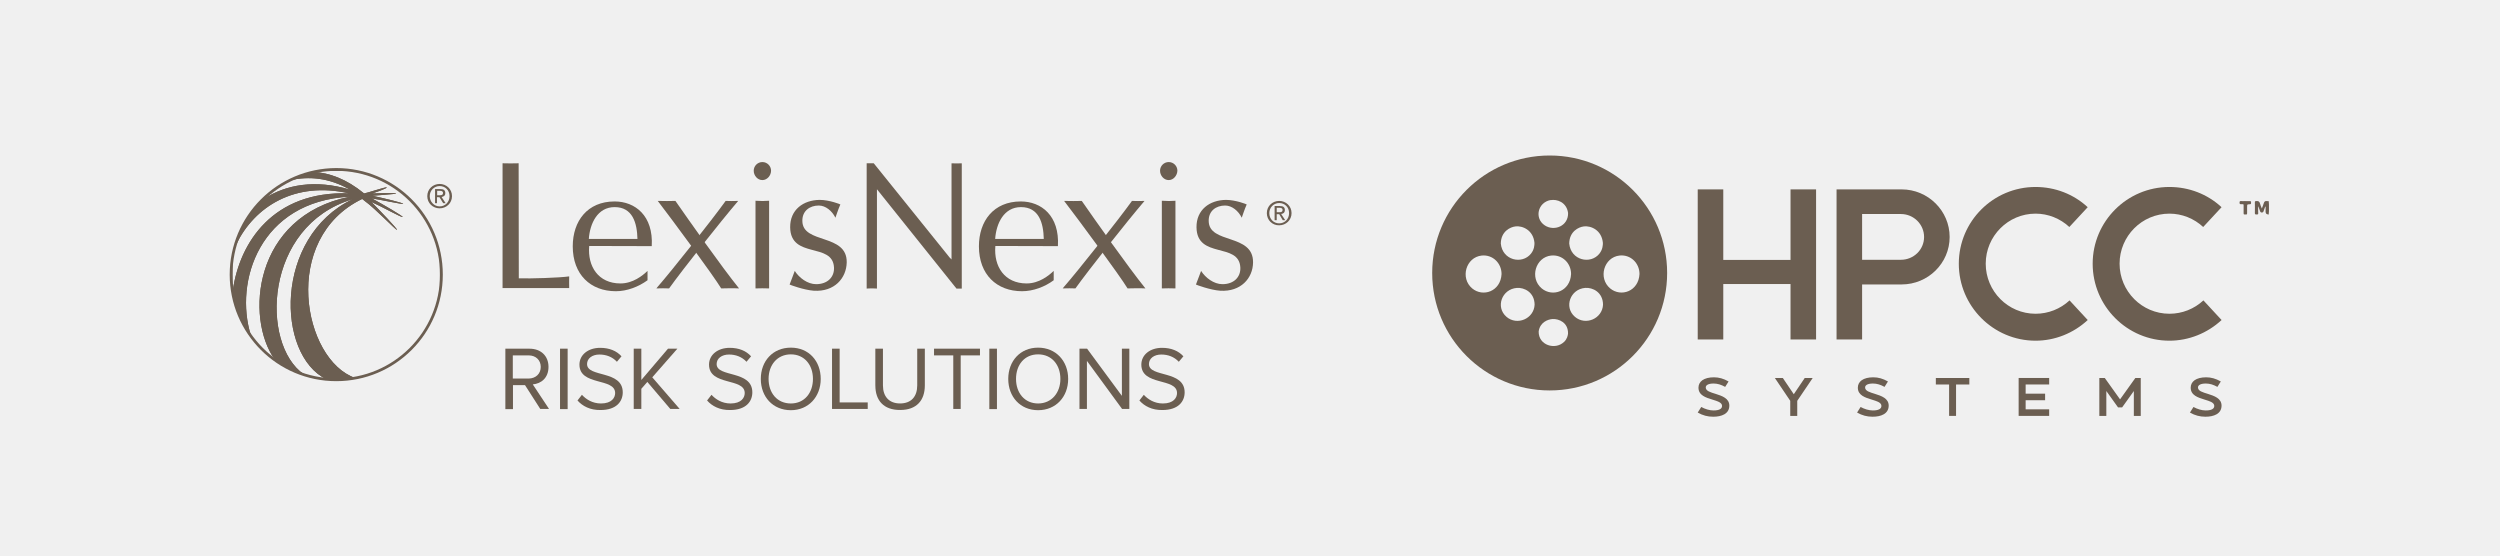
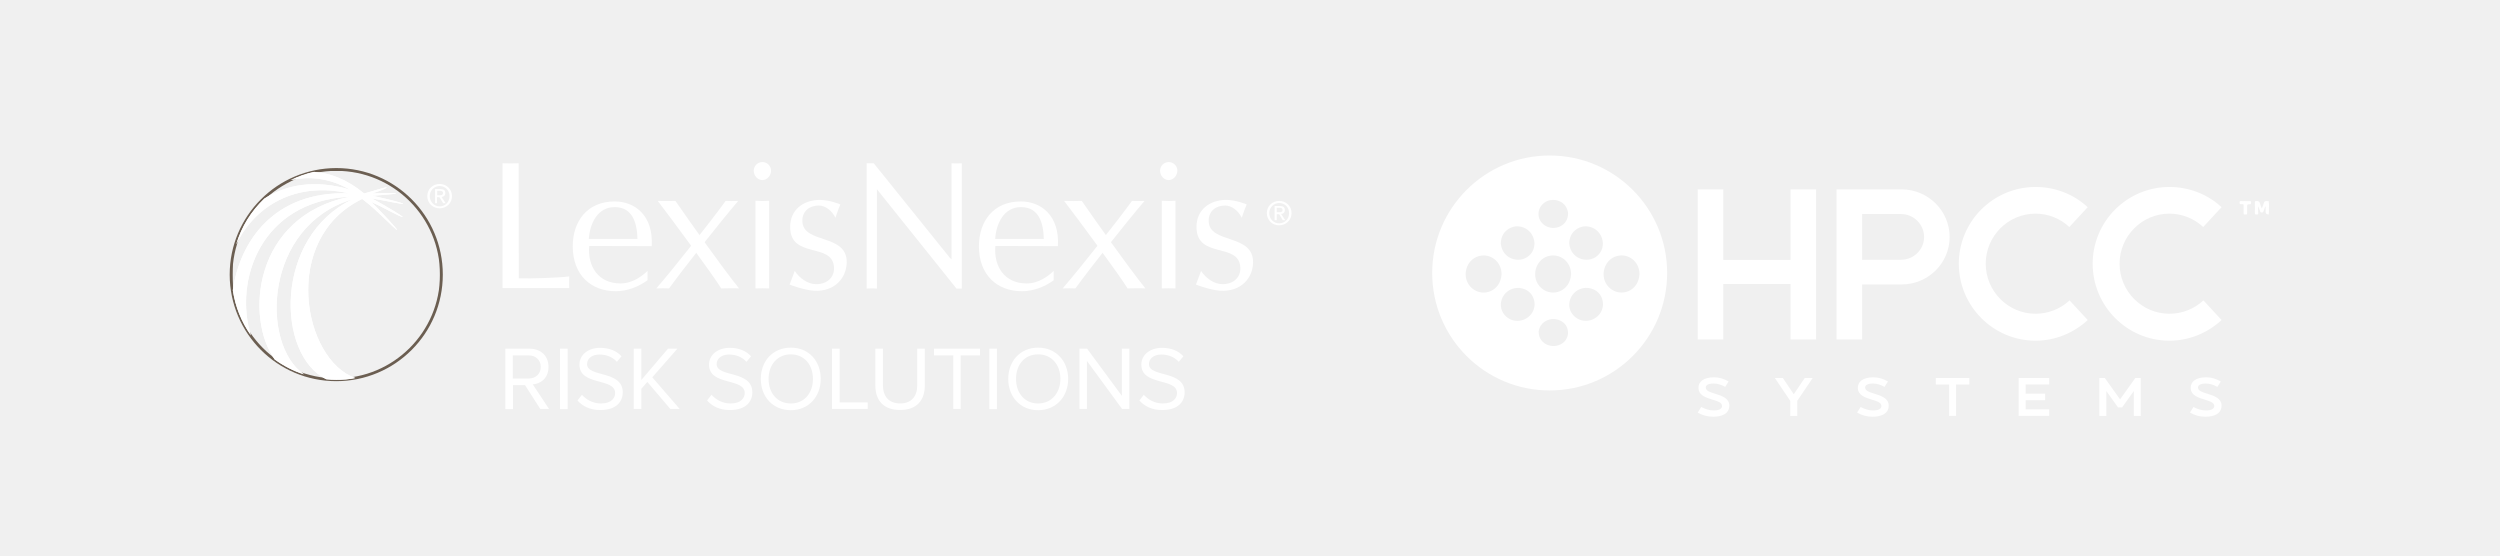
<svg xmlns="http://www.w3.org/2000/svg" id="Layer_1" data-name="Layer 1" viewBox="0 0 900 200">
  <defs>
    <style>
      .cls-1 {
        clip-path: url(#clippath-1);
      }

      .cls-1, .cls-2, .cls-3 {
        fill: none;
      }

      .cls-4, .cls-5 {
-         fill: #6b5e51;
+         fill: #FFFFFF;
      }

      .cls-2 {
        stroke: #6b5e51;
        stroke-miterlimit: 10;
      }

      .cls-5 {
        fill-rule: evenodd;
      }

      .cls-3 {
        clip-path: url(#clippath);
      }
    </style>
    <clipPath id="clippath">
      <path class="cls-2" d="m83.19,98.86c0,20.87,16.93,37.86,37.86,37.86s37.86-16.93,37.86-37.86-16.93-37.86-37.86-37.86c-20.93.06-37.86,16.99-37.86,37.86" />
    </clipPath>
    <clipPath id="clippath-1">
      <path class="cls-4" d="m104.76,64.82c6.3-1.34,13.49-.95,21.19,3.44-12.47-3.75-23.03-1.78-30.8,3.25-4.71,4.52-8.21,10.05-10.12,16.48,6.62-13.68,21.19-22.78,40.53-18.39-27.23-.89-39.26,17.63-41.74,34.87.89,5.98,3.12,11.45,6.49,16.23-6.04-19.34,3.18-48.23,35.57-49.89-34.81,7.06-37.67,43.78-26.98,58.6,3.18,2.29,6.81,4.2,10.5,5.34-15.72-10.82-14.38-53.45,17.43-62.99-28.25,13.62-27.42,55.99-9.35,64.77,1.21.13,2.35.19,3.56.19,2.35,0,4.64-.13,6.87-.64-18.83-6.49-27.04-50.2,2.48-64.46l.95.76c3.88,2.8,11.2,10.56,11.58,10.37.32-.19-6.49-7.32-9.23-10.05,3.63,1.59,10.94,5.73,11.26,5.41.25-.25-7.25-4.64-11.07-6.68,3.95.64,11.26,2.23,11.26,1.97.06-.38-6.68-1.97-11.07-2.93.19-.06,8.59-.57,8.53-.83.06-.32-6.04-.13-8.53,0,.95-.32,5.22-1.78,5.15-2.16,0-.38-7.19,2.04-8.14,2.16-6.43-5.28-12.54-7.38-18.01-7.76-2.93.64-5.79,1.65-8.34,2.93" />
    </clipPath>
  </defs>
  <g>
    <g>
      <path class="cls-4" d="m153.82,70.61c0-2.55,2.04-4.39,4.45-4.39s4.45,1.85,4.45,4.39-2.04,4.39-4.45,4.39c-2.42,0-4.45-1.85-4.45-4.39m4.45,3.69c1.97,0,3.56-1.53,3.56-3.69s-1.59-3.63-3.56-3.63-3.56,1.59-3.56,3.63,1.59,3.69,3.56,3.69m-.89-1.15h-.76v-5.09h1.91c1.21,0,1.78.45,1.78,1.46,0,.89-.57,1.27-1.34,1.4l1.46,2.23h-.89l-1.34-2.16h-.89v2.16h.06Zm.89-2.86c.64,0,1.21-.06,1.21-.83,0-.64-.57-.76-1.08-.76h-1.02v1.59h.89Z" />
      <path class="cls-4" d="m194.54,147.29l-5.54-8.65h-4.33v8.65h-2.74v-21.76h8.72c4.01,0,6.81,2.55,6.81,6.55s-2.67,6.04-5.66,6.3l5.85,8.84h-3.12v.06Zm.13-15.21c0-2.42-1.78-4.14-4.33-4.14h-5.73v8.34h5.73c2.61-.06,4.33-1.78,4.33-4.2" />
      <rect class="cls-4" x="201.61" y="125.52" width="2.74" height="21.76" />
      <path class="cls-4" d="m207.9,144.17l1.59-2.04c1.46,1.59,3.75,3.12,6.87,3.12,3.88,0,5.09-2.1,5.09-3.75,0-5.6-12.85-2.48-12.85-10.24,0-3.56,3.18-6.04,7.44-6.04,3.31,0,5.92,1.08,7.7,3.05l-1.65,1.97c-1.65-1.78-3.88-2.61-6.3-2.61-2.61,0-4.45,1.4-4.45,3.44,0,4.9,12.85,2.1,12.85,10.18,0,3.18-2.16,6.36-8.02,6.36-3.69.06-6.49-1.4-8.27-3.44" />
      <polygon class="cls-4" points="241.31 147.22 233.04 137.49 230.88 139.97 230.88 147.22 228.14 147.22 228.14 125.52 230.88 125.52 230.88 136.79 240.48 125.52 243.86 125.52 234.82 135.83 244.68 147.22 241.31 147.22" />
      <path class="cls-4" d="m254.55,144.17l1.59-2.04c1.46,1.59,3.75,3.12,6.87,3.12,3.88,0,5.09-2.1,5.09-3.75,0-5.6-12.85-2.48-12.85-10.24,0-3.56,3.18-6.04,7.44-6.04,3.31,0,5.92,1.08,7.7,3.05l-1.65,1.97c-1.65-1.78-3.88-2.61-6.3-2.61-2.61,0-4.45,1.4-4.45,3.44,0,4.9,12.85,2.1,12.85,10.18,0,3.18-2.16,6.36-8.02,6.36-3.69.06-6.49-1.4-8.27-3.44" />
      <path class="cls-4" d="m273.89,136.41c0-6.43,4.33-11.26,10.82-11.26s10.75,4.84,10.75,11.26-4.39,11.26-10.75,11.26c-6.49,0-10.82-4.84-10.82-11.26m18.77,0c0-5.09-3.12-8.84-7.95-8.84s-8.02,3.75-8.02,8.84,3.12,8.84,8.02,8.84,7.95-3.82,7.95-8.84" />
      <polygon class="cls-4" points="299.53 147.22 299.53 125.52 302.27 125.52 302.27 144.87 312.38 144.87 312.38 147.22 299.53 147.22" />
      <path class="cls-4" d="m315.12,138.82v-13.3h2.74v13.23c0,3.95,2.16,6.49,6.17,6.49s6.17-2.48,6.17-6.49v-13.23h2.74v13.23c0,5.41-2.99,8.84-8.84,8.84-5.98.06-8.97-3.44-8.97-8.78" />
      <polygon class="cls-4" points="343.18 147.22 343.18 127.94 336.25 127.94 336.25 125.52 352.79 125.52 352.79 127.94 345.85 127.94 345.85 147.22 343.18 147.22" />
      <rect class="cls-4" x="356.16" y="125.52" width="2.74" height="21.76" />
      <path class="cls-4" d="m362.97,136.41c0-6.43,4.33-11.26,10.75-11.26s10.82,4.84,10.82,11.26-4.39,11.26-10.82,11.26c-6.43,0-10.75-4.84-10.75-11.26m18.77,0c0-5.09-3.12-8.84-8.02-8.84s-7.95,3.75-7.95,8.84,3.12,8.84,7.95,8.84,8.02-3.82,8.02-8.84" />
      <polygon class="cls-4" points="403.95 147.22 391.29 129.92 391.29 147.22 388.61 147.22 388.61 125.52 391.35 125.52 403.88 142.51 403.88 125.52 406.56 125.52 406.56 147.22 403.95 147.22" />
      <path class="cls-4" d="m410.18,144.17l1.59-2.04c1.46,1.59,3.75,3.12,6.87,3.12,3.88,0,5.09-2.1,5.09-3.75,0-5.6-12.85-2.48-12.85-10.24,0-3.56,3.18-6.04,7.44-6.04,3.31,0,5.92,1.08,7.7,3.05l-1.65,1.97c-1.65-1.78-3.88-2.61-6.3-2.61-2.61,0-4.45,1.4-4.45,3.44,0,4.9,12.85,2.1,12.85,10.18,0,3.18-2.16,6.36-8.02,6.36-3.69.06-6.49-1.4-8.27-3.44" />
      <path class="cls-4" d="m407.51,72.33c.64.06,3.63.06,4.52,0-6.62,7.76-20.04,24.75-24.88,31.5-.51-.06-3.75-.06-4.58,0l.57-.7c4.64-5.28,19.34-23.8,24.37-30.8" />
      <path class="cls-4" d="m261.23,72.33c.64.06,3.63.06,4.52,0-6.62,7.76-20.04,24.75-24.88,31.5-.51-.06-3.75-.06-4.58,0l.57-.7c4.64-5.28,19.34-23.8,24.37-30.8" />
      <path class="cls-4" d="m383.08,72.33c1.15.06,5.6.06,6.36,0,4.64,6.68,16.54,23.61,22.91,31.5-1.65-.13-6.11,0-6.43,0-2.8-4.64-17.88-25.07-22.84-31.5" />
      <path class="cls-4" d="m423.16,103.83c-.83-.06-4.26-.06-4.9,0v-31.56c2.1.13,3.12.13,4.9,0v31.56Zm-2.42-39c-1.78,0-3.12-1.65-3.12-3.37s1.4-3.12,3.12-3.12,3.12,1.4,3.12,3.12c-.06,1.72-1.4,3.37-3.12,3.37" />
      <path class="cls-4" d="m432.39,97.53c1.59,2.48,4.58,4.77,7.7,4.77,4.14,0,6.62-2.61,6.43-6.04-.51-9.16-15.65-2.93-15.78-14.44-.06-6.3,4.71-9.8,10.63-9.86,3.44,0,7.51,1.59,7.44,1.65-.76,1.65-1.78,4.84-1.78,4.77-1.21-2.48-3.56-4.39-5.98-4.39-3.31,0-5.98,1.97-5.92,5.54.06,8.46,16.1,4.39,15.97,14.95-.06,5.66-4.39,10.63-11.84,10.18-3.56-.25-8.72-2.16-8.72-2.23.7-1.72,1.85-4.96,1.85-4.9" />
      <path class="cls-4" d="m358.26,86.01c.38-5.54,3.12-11.45,9.29-11.45,6.49,0,8.08,5.73,8.21,11.45h-17.5Zm22.59,2.61c.64-11.01-6.04-16.1-13.36-16.1-9.8,0-15.08,7.06-15.08,16.16,0,10.18,6.43,16.16,15.53,16.16,4.01,0,8.21-1.59,11.39-3.95v-3.37c-1.78,1.72-5.28,4.52-9.74,4.52-7.95,0-11.9-6.11-11.26-13.49l22.52.06Z" />
      <path class="cls-4" d="m236.79,72.33c1.15.06,5.6.06,6.36,0,4.64,6.68,16.54,23.61,22.91,31.5-1.65-.13-6.11,0-6.43,0-2.8-4.64-17.88-25.07-22.84-31.5" />
      <path class="cls-4" d="m276.88,103.83c-.76-.06-4.2-.06-4.9,0v-31.56c2.1.13,3.12.13,4.9,0v31.56Zm-2.42-39c-1.78,0-3.12-1.65-3.12-3.37s1.4-3.12,3.12-3.12,3.12,1.4,3.12,3.12-1.4,3.37-3.12,3.37" />
      <path class="cls-4" d="m286.11,97.53c1.59,2.48,4.58,4.77,7.7,4.77,4.14,0,6.62-2.61,6.43-6.04-.51-9.16-15.65-2.93-15.78-14.44-.06-6.3,4.71-9.8,10.63-9.86,3.44,0,7.51,1.59,7.44,1.65-.76,1.65-1.78,4.84-1.78,4.77-1.21-2.48-3.56-4.39-5.98-4.39-3.31,0-5.98,1.97-5.92,5.54.06,8.46,16.16,4.39,15.97,14.95-.13,5.66-4.39,10.63-11.84,10.18-3.56-.25-8.72-2.16-8.72-2.23.7-1.72,1.85-4.96,1.85-4.9" />
      <path class="cls-4" d="m211.98,86.01c.38-5.54,3.12-11.45,9.29-11.45,6.49,0,8.08,5.73,8.21,11.45h-17.5Zm22.65,2.61c.64-11.01-6.04-16.1-13.36-16.1-9.8,0-15.08,7.06-15.08,16.16,0,10.18,6.43,16.16,15.53,16.16,4.01,0,8.14-1.59,11.39-3.95v-3.37c-1.78,1.72-5.28,4.52-9.74,4.52-7.95,0-11.9-6.11-11.26-13.49l22.52.06Z" />
      <path class="cls-4" d="m186.78,100.2c4.33.13,14.51-.19,18.13-.7-.06.89,0,3.44,0,4.2h-23.99v-44.92c.95.06,4.77.06,5.79,0l.06,41.42Z" />
      <path class="cls-4" d="m346.3,103.89h-1.97c-.7-.89-28.63-35.76-28.63-35.76v35.76c-.64-.06-1.27-.06-1.85-.06-.64,0-1.27,0-1.85.06v-45.11h2.55l27.36,33.98.64.64v-34.61c.83.06,2.99.06,3.69,0v45.11h.06Z" />
      <path class="cls-4" d="m456.06,76.72c0-2.55,2.04-4.39,4.45-4.39s4.45,1.85,4.45,4.39-2.04,4.39-4.45,4.39c-2.42.06-4.45-1.85-4.45-4.39m4.45,3.69c1.97,0,3.56-1.53,3.56-3.69s-1.59-3.63-3.56-3.63-3.56,1.59-3.56,3.63c0,2.16,1.59,3.69,3.56,3.69m-.89-1.15h-.76v-5.09h1.91c1.21,0,1.78.45,1.78,1.46,0,.89-.57,1.34-1.34,1.4l1.46,2.23h-.89l-1.27-2.16h-.89v2.16Zm.89-2.86c.64,0,1.21-.06,1.21-.83,0-.64-.57-.76-1.08-.76h-1.02v1.59h.89Z" />
    </g>
    <g>
      <g class="cls-3">
        <rect class="cls-2" x="83.19" y="61.07" width="75.66" height="75.66" />
      </g>
      <path class="cls-2" d="m83.19,98.86c0,20.87,16.93,37.86,37.86,37.86s37.86-16.93,37.86-37.86-16.93-37.86-37.86-37.86c-20.93.06-37.86,16.99-37.86,37.86" />
    </g>
    <g>
      <path class="cls-4" d="m104.76,64.82c6.3-1.34,13.49-.95,21.19,3.44-12.47-3.75-23.03-1.78-30.8,3.25-4.71,4.52-8.21,10.05-10.12,16.48,6.62-13.68,21.19-22.78,40.53-18.39-27.23-.89-39.26,17.63-41.74,34.87.89,5.98,3.12,11.45,6.49,16.23-6.04-19.34,3.18-48.23,35.57-49.89-34.81,7.06-37.67,43.78-26.98,58.6,3.18,2.29,6.81,4.2,10.5,5.34-15.72-10.82-14.38-53.45,17.43-62.99-28.25,13.62-27.42,55.99-9.35,64.77,1.21.13,2.35.19,3.56.19,2.35,0,4.64-.13,6.87-.64-18.83-6.49-27.04-50.2,2.48-64.46l.95.76c3.88,2.8,11.2,10.56,11.58,10.37.32-.19-6.49-7.32-9.23-10.05,3.63,1.59,10.94,5.73,11.26,5.41.25-.25-7.25-4.64-11.07-6.68,3.95.64,11.26,2.23,11.26,1.97.06-.38-6.68-1.97-11.07-2.93.19-.06,8.59-.57,8.53-.83.06-.32-6.04-.13-8.53,0,.95-.32,5.22-1.78,5.15-2.16,0-.38-7.19,2.04-8.14,2.16-6.43-5.28-12.54-7.38-18.01-7.76-2.93.64-5.79,1.65-8.34,2.93" />
      <g class="cls-1">
        <rect class="cls-4" x="83.83" y="61.9" width="61.4" height="74.83" />
      </g>
    </g>
  </g>
  <g>
    <g>
      <g>
        <polygon class="cls-4" points="644.59 68.18 644.59 93.57 620.38 93.57 620.38 68.18 611.18 68.18 611.18 122.21 620.38 122.21 620.38 102.25 644.59 102.25 644.59 122.21 653.79 122.21 653.79 68.18 644.59 68.18" />
        <path class="cls-4" d="m684.59,68.18h-23.43v54.03h9.2v-19.81h14.23c9.53,0,17.28-7.66,17.28-17.08s-7.75-17.14-17.28-17.14Zm-14.23,8.87h13.97c4.6,0,8.34,3.71,8.34,8.27s-3.74,8.2-8.34,8.2h-13.97v-16.47Z" />
        <path class="cls-4" d="m751.57,115.22c-5.11,4.73-11.79,7.43-18.77,7.43-15.24,0-27.63-12.46-27.63-27.71s12.39-27.63,27.63-27.63c6.98,0,13.67,2.55,18.77,7.28l-6.61,7.13c-3.3-3.08-7.66-4.81-12.16-4.81-9.91,0-17.94,8.11-17.94,18.02s8.03,18.02,17.94,18.02c4.58,0,8.93-1.73,12.24-4.81l6.53,7.06Z" />
        <path class="cls-4" d="m799.76,115.22c-5.11,4.73-11.79,7.43-18.77,7.43-15.24,0-27.63-12.46-27.63-27.71s12.39-27.63,27.63-27.63c6.98,0,13.67,2.55,18.77,7.28l-6.61,7.13c-3.3-3.08-7.66-4.81-12.16-4.81-9.91,0-17.94,8.11-17.94,18.02s8.03,18.02,17.94,18.02c4.58,0,8.93-1.73,12.24-4.81l6.53,7.06Z" />
      </g>
      <g>
        <path class="cls-4" d="m622.56,146c0,3.03-2.85,4.02-5.8,4.02-2.01,0-3.79-.47-5.58-1.5l1.27-2.01c1.39.76,2.95,1.25,4.41,1.25,1.87,0,3.08-.49,3.08-1.62,0-1.25-1.66-1.72-3.47-2.28-2.36-.72-5.02-1.54-5.02-4.29,0-1.09.47-2.01,1.37-2.67.98-.7,2.42-1.07,4.2-1.07s3.47.47,5.27,1.5l-1.23,1.95c-1.41-.78-2.71-1.21-4.16-1.21-1.91,0-2.83.59-2.83,1.41,0,1.29,1.7,1.74,3.57,2.32,2.3.72,4.92,1.62,4.92,4.22Z" />
        <path class="cls-4" d="m652.57,136.08l-5.56,8.22v5.43h-2.52v-5.43l-5.54-8.22h2.87l3.94,5.84,3.94-5.84h2.87Z" />
        <path class="cls-4" d="m679.93,146c0,3.03-2.85,4.02-5.8,4.02-2.01,0-3.79-.47-5.58-1.5l1.27-2.01c1.39.76,2.95,1.25,4.41,1.25,1.87,0,3.08-.49,3.08-1.62,0-1.25-1.66-1.72-3.47-2.28-2.36-.72-5.02-1.54-5.02-4.29,0-1.09.47-2.01,1.37-2.67.98-.7,2.42-1.07,4.2-1.07s3.47.47,5.27,1.5l-1.23,1.95c-1.41-.78-2.71-1.21-4.16-1.21-1.91,0-2.83.59-2.83,1.41,0,1.29,1.7,1.74,3.57,2.32,2.3.72,4.92,1.62,4.92,4.22Z" />
        <path class="cls-4" d="m708.96,136.08v2.34h-4.78v11.3h-2.5v-11.3h-4.78v-2.34h12.06Z" />
        <path class="cls-4" d="m729.23,138.42v3.3h7.01v2.36h-7.01v3.28h8.47v2.36h-10.99v-13.65h10.99v2.34h-8.47Z" />
        <path class="cls-4" d="m770.68,149.73h-2.5v-8.96l-4.22,5.9h-1.46l-4.22-5.9v8.96h-2.52v-13.65h1.97l5.49,7.69,5.5-7.69h1.95v13.65Z" />
        <path class="cls-4" d="m799.76,146c0,3.03-2.85,4.02-5.8,4.02-2.01,0-3.79-.47-5.58-1.5l1.27-2.01c1.39.76,2.95,1.25,4.41,1.25,1.87,0,3.08-.49,3.08-1.62,0-1.25-1.66-1.72-3.47-2.28-2.36-.72-5.02-1.54-5.02-4.29,0-1.09.47-2.01,1.37-2.67.98-.7,2.42-1.07,4.2-1.07s3.47.47,5.27,1.5l-1.23,1.95c-1.41-.78-2.71-1.21-4.16-1.21-1.91,0-2.83.59-2.83,1.41,0,1.29,1.7,1.74,3.57,2.32,2.3.72,4.92,1.62,4.92,4.22Z" />
      </g>
      <path class="cls-5" d="m557.88,55.98c-23.36,0-42.29,18.93-42.29,42.29s18.93,42.29,42.29,42.29,42.29-18.93,42.29-42.29-18.93-42.29-42.29-42.29Zm12.26,25.52c2.62-.31,6.49,1.34,6.9,5.96,0,0,0,0,0,0,0,0,0,0,0,0h0s0,0,0,0c0,0,0,0,0,0h0s0,0,0,0h0c-.01.76-.04,2.33-1.26,3.86-3.17,3.98-10.3,2.43-10.86-3.66,0,0,0,0,0,0,0,0,0,0,0,0,0,0,0,0,0,0,0,0,0,0,0,0,0,0,0,0,0,0,0,0,0,0,0,0,0,0,0,0,0,0,0,0,0,0,0,0,.06-4.38,3.44-5.93,5.22-6.14Zm-11.94-9.45c2.29-.43,5.76.71,6.31,4.62,0,0,0,0,0,0,0,0,0,0,0,0,0,0,0,0,0,0,0,0,0,0,0,0,0,0,0,0,0,0,0,0,0,0,0,0,0,0,0,0,0,0,0,0,0,0,0,0,.12,4.7-4.97,6.71-8.37,4.48-3.86-2.54-2.57-8.26,2.06-9.14Zm-12.69,9.45c2.62-.31,6.49,1.34,6.9,5.96,0,0,0,0,0,0,0,0,0,0,0,0h0s0,0,0,0c0,0,0,0,0,0h0s0,0,0,0h0c-.01.76-.04,2.33-1.26,3.86-3.17,3.98-10.3,2.43-10.86-3.66,0,0,0,0,0,0,0,0,0,0,0,0,0,0,0,0,0,0,0,0,0,0,0,0,0,0,0,0,0,0,0,0,0,0,0,0,0,0,0,0,0,0,0,0,0,0,0,0,.06-4.38,3.44-5.93,5.22-6.14Zm-15.52,22.33c-4.43-3.72-2.25-11.23,3.42-11.83,3.88-.41,7.15,2.65,7.15,6.67-.32,6.23-6.68,8.42-10.58,5.15Zm12.33,10.21c-4.02-3.46-1.67-9.97,3.75-10.39,2.63-.2,6.35,1.53,6.39,6.04-.24,5.06-6.31,7.66-10.15,4.35Zm16.12-22.04c3.88-.41,7.15,2.65,7.15,6.67-.32,6.23-6.68,8.42-10.58,5.15-4.43-3.72-2.25-11.23,3.42-11.83Zm4.6,31.1c-3.14,3.01-9.21,1.23-9.12-3.76,0,0,0,0,0,0,0,0,0,0,0,0,0,0,0,0,0,0,0,0,0,0,0,0,0,0,0,0,0,0,0,0,0,0,0,0,0,0,0,0,0,0,0,0,0,0,0,0,.46-3.38,3.4-4.41,5.06-4.49,2.18-.1,5.61,1.24,5.51,5.25-.08.61-.26,1.89-1.46,3.03Zm3.91-9.07c-4.02-3.46-1.67-9.97,3.75-10.39,2.63-.2,6.35,1.53,6.39,6.04-.24,5.06-6.31,7.66-10.15,4.35Zm12.7-10.21c-4.43-3.72-2.25-11.23,3.42-11.83,3.88-.41,7.15,2.65,7.15,6.67-.32,6.23-6.68,8.42-10.58,5.15Z" />
    </g>
    <g>
      <path class="cls-4" d="m816.81,77.22c-.05-.01-.11-.03-.16-.04-.3-1.59-.33-3.17.02-4.76.05,0,.09,0,.14,0v4.8Z" />
      <path class="cls-4" d="m816.67,72.43c0,1.59-.01,3.17-.02,4.76q-1.04.04-1.04-1.02c0-.49.01-.97.02-1.46-.03-.14.26-.38-.14-.4-.2.56-.41,1.12-.59,1.69-.11.33-.24.5-.64.51-.41,0-.53-.19-.64-.51-.17-.53-.37-1.04-.56-1.56-.06-.06-.11-.13-.13-.24-.03.27-.12.52,0,.78,0,.58-.02,1.16.03,1.73.05.52-.23.51-.6.5-.37,0-.62,0-.61-.51.04-1.28.02-2.57,0-3.86,0-.35.12-.43.45-.46.72-.07,1.21.08,1.4.89.13.57.4,1.11.66,1.79.26-.7.52-1.27.69-1.87.18-.63.51-.93,1.18-.79.17.03.35.02.53.03Z" />
      <path class="cls-4" d="m808.33,72.4c.53,0,1.07.03,1.6,0,.5-.04.45.27.45.58,0,.3.03.54-.42.55-1,.02-1,.04-1,1.08,0,.73-.02,1.47,0,2.2.02.55-.36.39-.63.39-.28,0-.65.15-.63-.4.03-.8.01-1.6,0-2.4,0-1.05.11-.9-.87-.88-.46.01-.6-.11-.59-.58,0-.43.11-.59.55-.55.51.04,1.02,0,1.53,0Z" />
      <path class="cls-4" d="m812.92,74.98c-.16-.32-.11-.66-.11-1.05.2.14.23.32.25.5-.19.15-.05.37-.14.55Z" />
      <path class="cls-4" d="m815.5,74.31c.04-.12.08-.23.13-.35.1.26.17.51,0,.75-.07-.12.02-.31-.14-.4Z" />
    </g>
  </g>
</svg>
